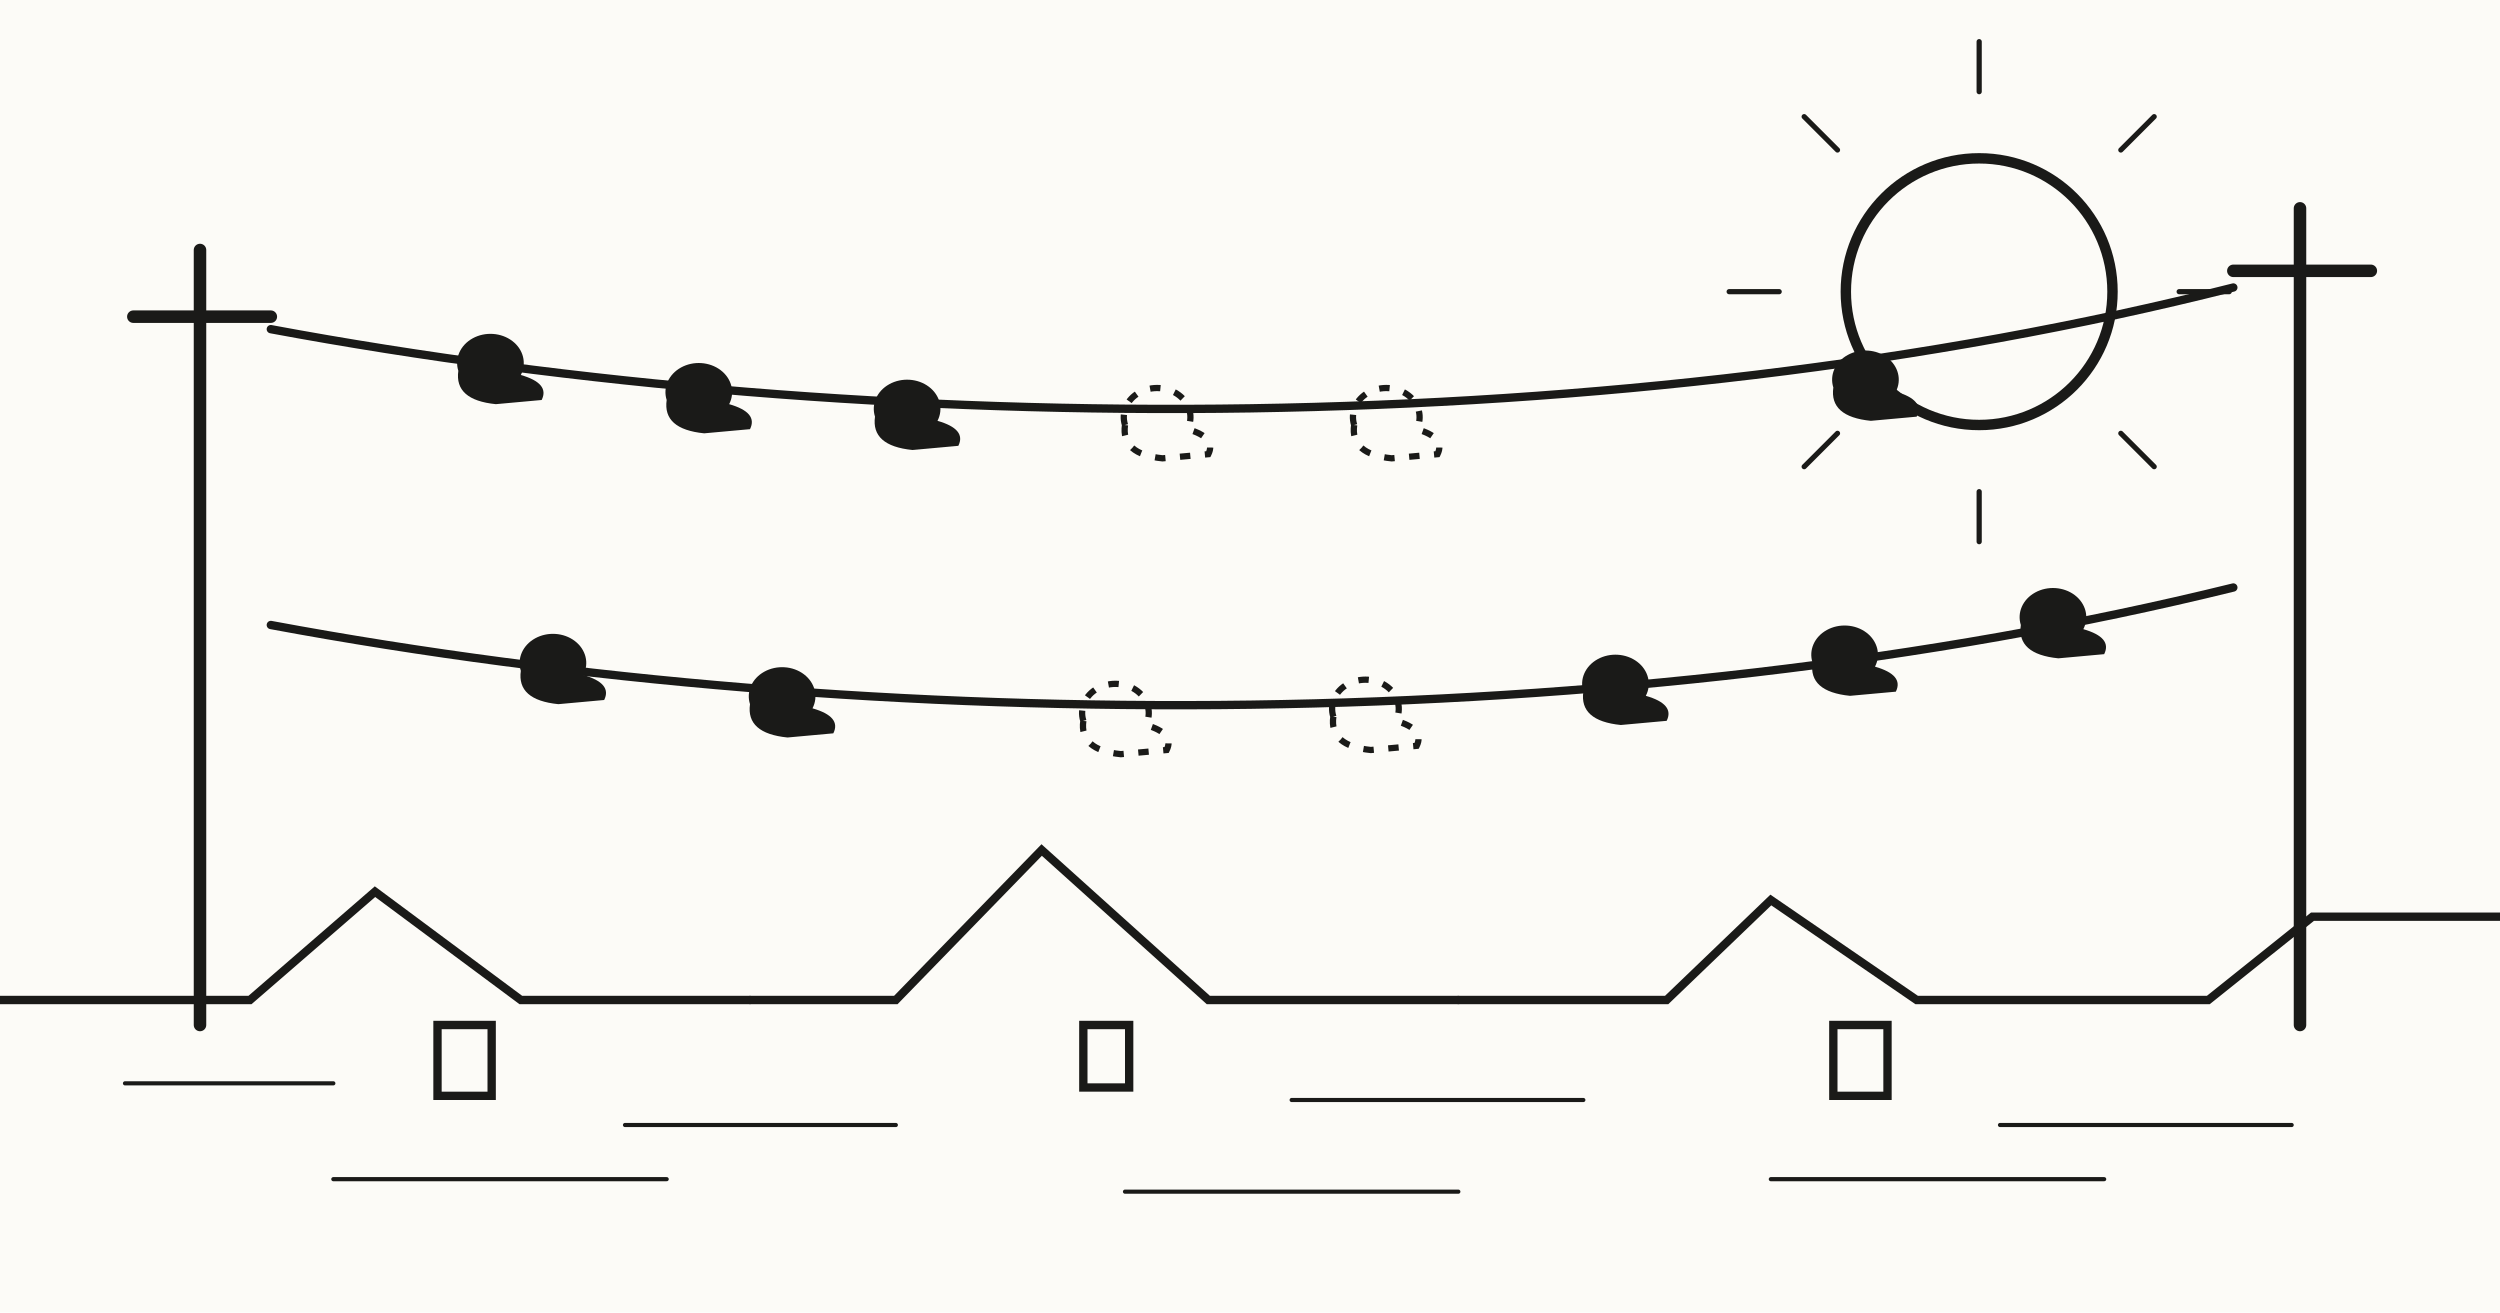
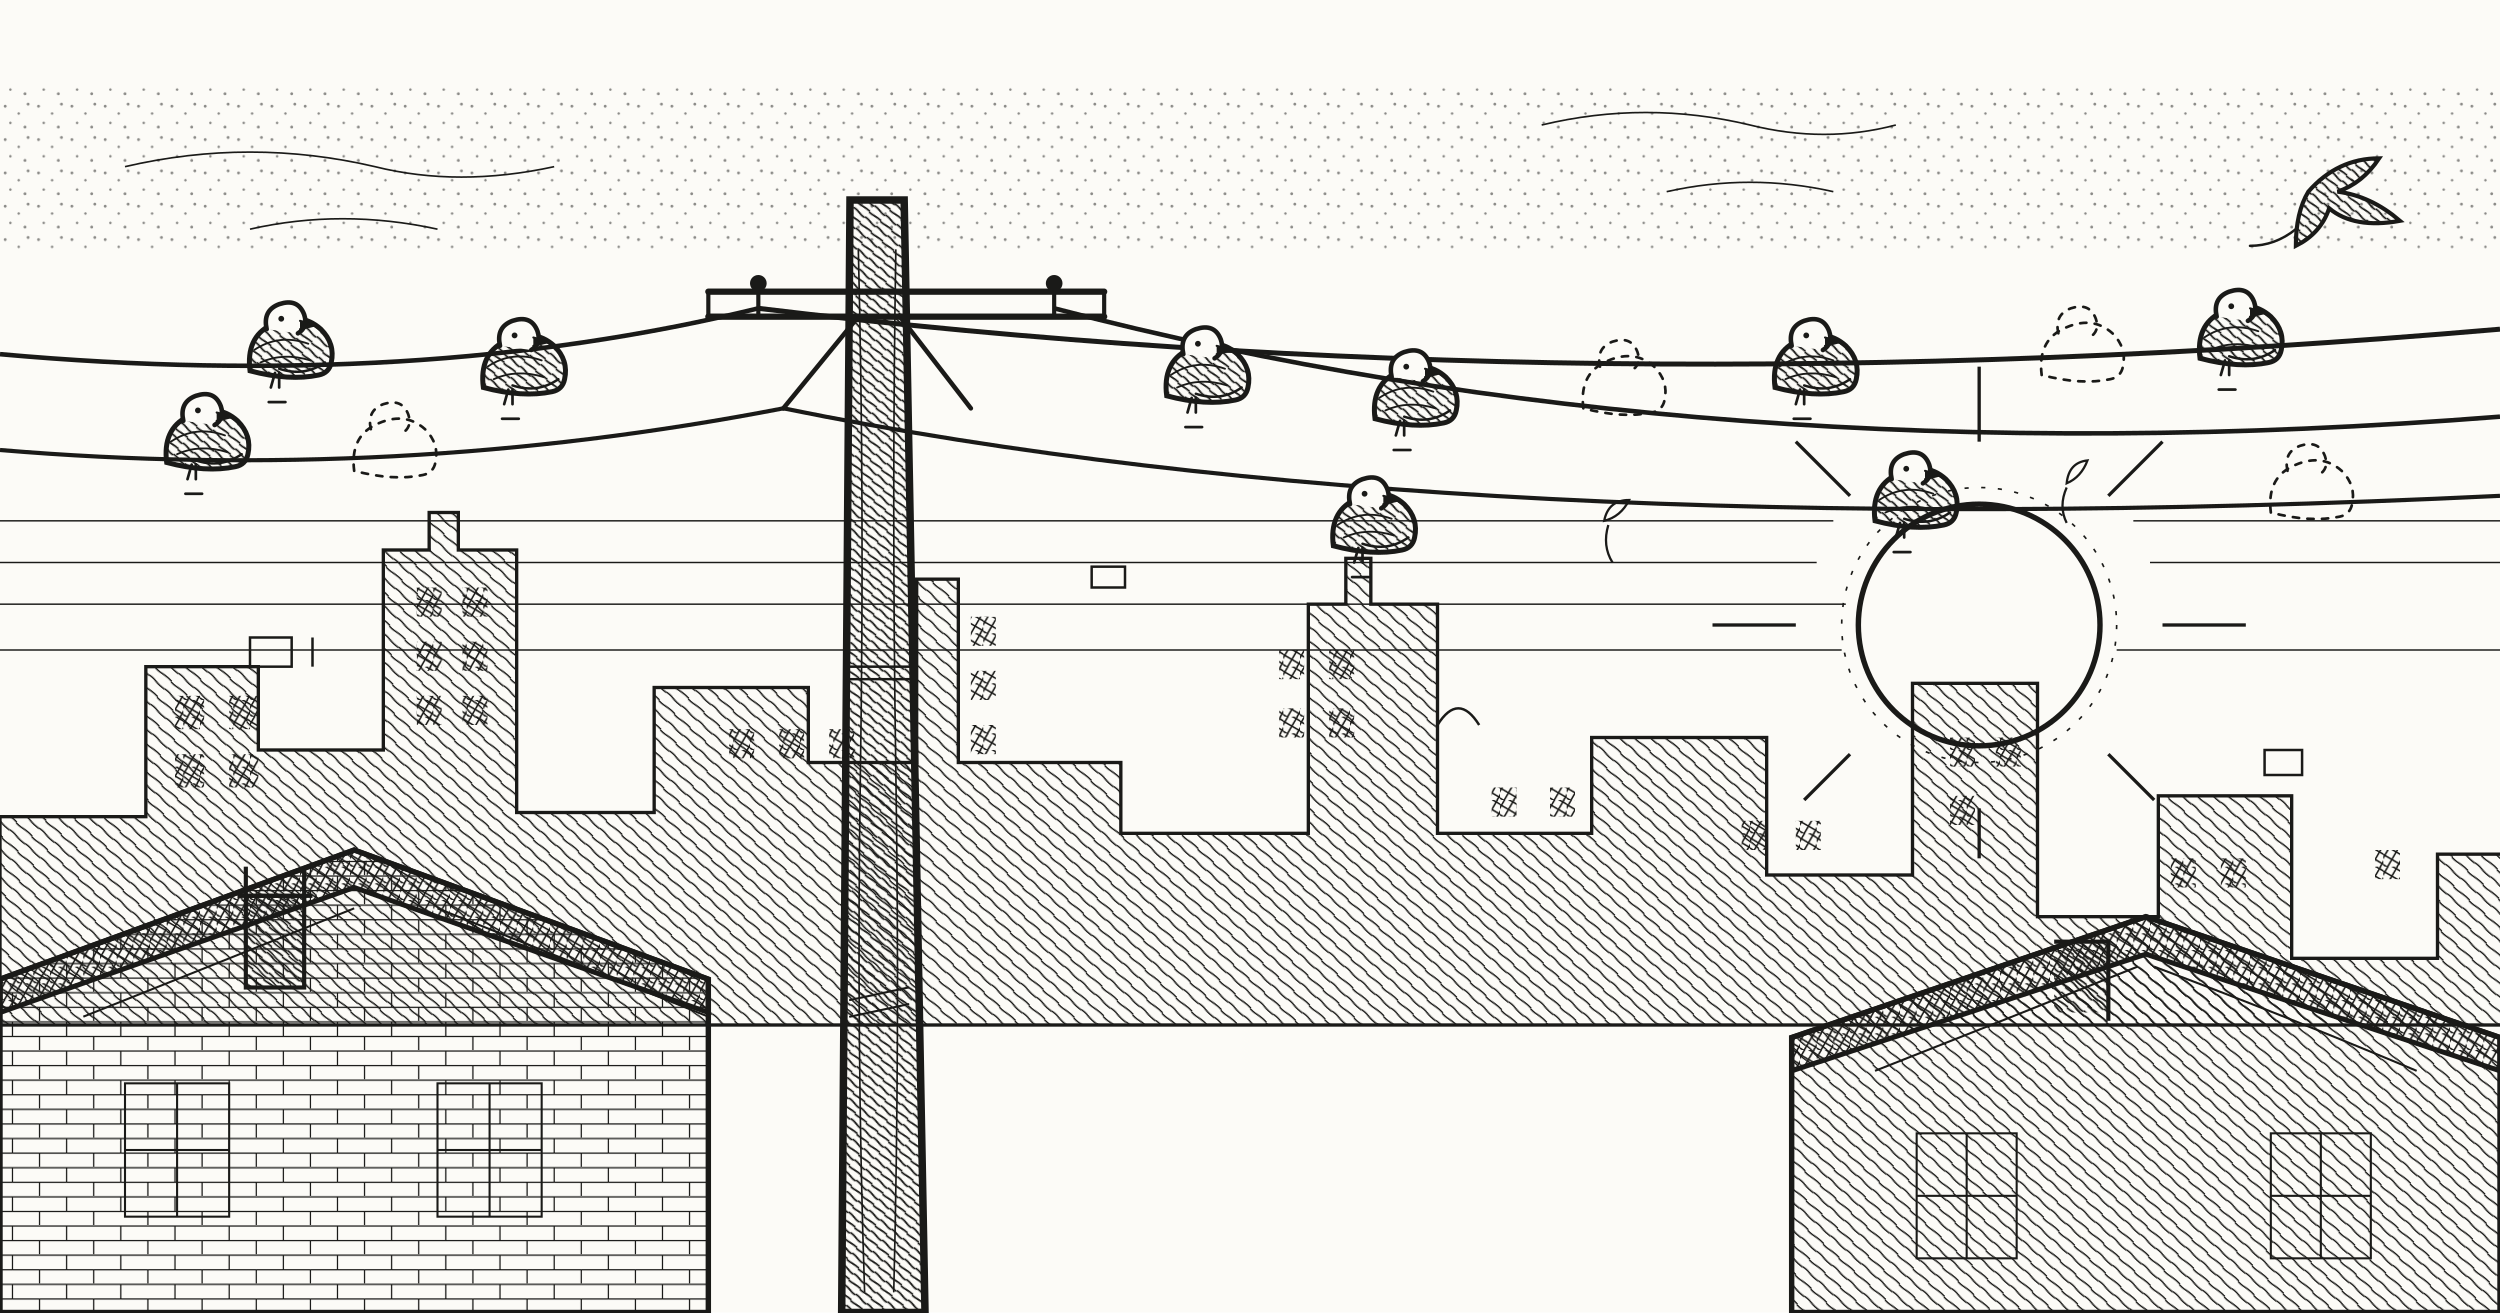
<svg xmlns="http://www.w3.org/2000/svg" viewBox="0 0 1200 630">
+   <defs>
+     <pattern id="hl" width="10" height="10" patternUnits="userSpaceOnUse" patternTransform="rotate(42)">
+       <path d="M-1 3 q3 -.6 5.5 -.1 t5.5 .1 M-1 8.1 q2.6 .5 5.4 0 t5.6 -.2" stroke="#1a1a18" stroke-width=".7" fill="none" />
+     </pattern>
+     <pattern id="hm" width="7" height="7" patternUnits="userSpaceOnUse" patternTransform="rotate(40)">
+       <path d="M-1 2 q2.4 -.5 4.4 0 t3.6 .2 M-1 5.6 q2 .4 4 0 t4 -.3" stroke="#1a1a18" stroke-width=".85" fill="none" />
+     </pattern>
+     <pattern id="xm" width="8" height="8" patternUnits="userSpaceOnUse">
+       <path d="M-1 1.6 L9 7.4 M-1 6.5 L9 12.3 M-1 -3.2 L9 2.6 M1.5 9 L7.3 -1 M5.8 9.4 L11.6 -.6 M-2.8 8.6 L3 -1.4" stroke="#1a1a18" stroke-width=".75" fill="none" />
+     </pattern>
+     <pattern id="st" width="16" height="16" patternUnits="userSpaceOnUse">
+       <circle cx="2.5" cy="3" r=".7" fill="#1a1a18" />
+       <circle cx="9" cy="6.5" r=".6" fill="#1a1a18" />
+       <circle cx="13.5" cy="2" r=".7" fill="#1a1a18" />
+       <circle cx="5" cy="11" r=".6" fill="#1a1a18" />
+       <circle cx="12" cy="13" r=".7" fill="#1a1a18" />
+     </pattern>
+     <pattern id="brk" width="26" height="14" patternUnits="userSpaceOnUse">
+       <path d="M0 .5 H26 M0 7.5 H26 M6 .5 V7.5 M19 7.5 V14.5" stroke="#1a1a18" stroke-width=".6" fill="none" />
+     </pattern>
+     <g id="pg" stroke="#1a1a18" stroke-linecap="round">
+       <path d="M0 0 q-2 -16 10 -22 q14 -7 24 2 q7 7 5 16 q-1 5 -6 6 q-14 3 -33 -2z" fill="url(#hm)" stroke-width="2.4" />
+       <path d="M8 -20 q-2 -9 6 -12 q9 -3 12 5 q2 6 -3 9" fill="#fcfbf7" stroke-width="2.2" />
+       <path d="M24 -24 l8 2 l-8 2" fill="#1a1a18" stroke-width="1" />
+       <circle cx="15" cy="-25" r="1.4" fill="#1a1a18" stroke="none" />
+       <path d="M2 -10 q12 -8 26 -3 M5 -4 q11 -5 24 -1" fill="none" stroke-width=".9" />
+       <path d="M14 -1 q12 4 22 -3" fill="none" stroke-width="1.2" />
+       <path d="M12 1 l-2 7 m4 -7 l0 7 m-5 7 h8" fill="none" stroke-width="1.3" />
+     </g>
+     <g id="pgg" stroke="#1a1a18" stroke-linecap="round" stroke-dasharray="3 4" fill="none" stroke-width="1.3">
+       <path d="M0 0 q-2 -16 10 -22 q14 -7 24 2 q7 7 5 16 q-1 5 -6 6 q-14 3 -33 -2z" />
+       <path d="M8 -20 q-2 -9 6 -12 q9 -3 12 5 q2 6 -3 9" />
+     </g>
+   </defs>
  <rect width="1200" height="630" fill="#fcfbf7" />
-   <g stroke="#1a1a18" fill="none" stroke-linecap="round">
-     <circle cx="950" cy="140" r="64" stroke-width="5" />
-     <g stroke-width="2.5">
-       <line x1="950" y1="44" x2="950" y2="20" />
-       <line x1="950" y1="236" x2="950" y2="260" />
-       <line x1="854" y1="140" x2="830" y2="140" />
-       <line x1="1046" y1="140" x2="1070" y2="140" />
-       <line x1="882" y1="72" x2="866" y2="56" />
-       <line x1="1018" y1="72" x2="1034" y2="56" />
-       <line x1="882" y1="208" x2="866" y2="224" />
-       <line x1="1018" y1="208" x2="1034" y2="224" />
+   <g stroke="#1a1a18" fill="none">
+     <circle cx="950" cy="300" r="58" stroke-width="2.6" />
+     <circle cx="950" cy="300" r="66" stroke-width=".8" stroke-dasharray="2 6" />
+     <path d="M950 212 v-36 M950 388 v24 M862 300 h-40 M1038 300 h40 M888 238 l-26 -26 M1012 238 l26 -26 M888 362 l-22 22 M1012 362 l22 22" stroke-width="1.6" />
+   </g>
+   <rect x="0" y="40" width="1200" height="80" fill="url(#st)" opacity=".5" />
+   <g stroke="#1a1a18" fill="none" stroke-width=".8">
+     <path d="M60 80 q60 -14 120 0 q40 10 86 0 M740 60 q50 -12 100 0 q36 9 70 0" />
+     <path d="M120 110 q44 -10 90 0 M800 92 q40 -9 80 0" />
+   </g>
+   <g stroke="#1a1a18" stroke-width=".7" fill="none">
+     <path d="M0 250 H880 M1024 250 H1200 M0 270 H872 M1032 270 H1200 M0 290 H886 M0 312 H884 M1016 312 H1200" />
+   </g>
+   <g>
+     <path d="M0 392 h70 v-72 h54 v40 h60 v-96 h22 v-18 h14 v18 h28 v126 h66 v-60 h74 v36 h52 v-88 h20 v88 h78 v34 h90 v-110 h18 v-22 h12 v22 h32 v110 h74 v-46 h84 v66 h70 v-92 h60 v112 h58 v-58 h64 v78 h70 v-50 h60 v82 H0z" fill="url(#hl)" stroke="#1a1a18" stroke-width="1.6" />
+     <g fill="url(#xm)">
+       <rect x="84" y="334" width="14" height="16" />
+       <rect x="110" y="334" width="14" height="16" />
+       <rect x="84" y="362" width="14" height="16" />
+       <rect x="110" y="362" width="14" height="16" />
+       <rect x="200" y="282" width="12" height="14" />
+       <rect x="222" y="282" width="12" height="14" />
+       <rect x="200" y="308" width="12" height="14" />
+       <rect x="222" y="308" width="12" height="14" />
+       <rect x="200" y="334" width="12" height="14" />
+       <rect x="222" y="334" width="12" height="14" />
+       <rect x="350" y="350" width="12" height="14" />
+       <rect x="374" y="350" width="12" height="14" />
+       <rect x="398" y="350" width="12" height="14" />
+       <rect x="466" y="296" width="12" height="14" />
+       <rect x="466" y="322" width="12" height="14" />
+       <rect x="466" y="348" width="12" height="14" />
+       <rect x="614" y="312" width="12" height="14" />
+       <rect x="638" y="312" width="12" height="14" />
+       <rect x="614" y="340" width="12" height="14" />
+       <rect x="638" y="340" width="12" height="14" />
+       <rect x="716" y="378" width="12" height="14" />
+       <rect x="744" y="378" width="12" height="14" />
+       <rect x="836" y="394" width="12" height="14" />
+       <rect x="862" y="394" width="12" height="14" />
+       <rect x="936" y="354" width="12" height="14" />
+       <rect x="958" y="354" width="12" height="14" />
+       <rect x="936" y="382" width="12" height="14" />
+       <rect x="1042" y="412" width="12" height="14" />
+       <rect x="1066" y="412" width="12" height="14" />
+       <rect x="1140" y="408" width="12" height="14" />
    </g>
-     <g stroke-width="4">
-       <polyline points="0,480 120,480 180,428 250,480 360,480" />
-       <polyline points="360,480 430,480 500,408 580,480 700,480" />
-       <polyline points="700,480 800,480 850,432 920,480 1060,480 1110,440 1200,440" />
-       <rect x="210" y="492" width="26" height="34" />
-       <rect x="520" y="492" width="22" height="30" />
-       <rect x="880" y="492" width="26" height="34" />
+     <g stroke="#1a1a18" fill="none" stroke-width="1.2">
+       <path d="M140 320 h-20 v-14 h20z M150 306 v14" />
+       <path d="M540 282 h-16 v-10 h16z" />
+       <path d="M690 348 q10 -16 20 0" />
+       <path d="M1105 372 h-18 v-12 h18z" />
    </g>
-     <g stroke-width="2">
-       <line x1="60" y1="520" x2="160" y2="520" />
-       <line x1="300" y1="540" x2="430" y2="540" />
-       <line x1="620" y1="528" x2="760" y2="528" />
-       <line x1="960" y1="540" x2="1100" y2="540" />
-       <line x1="160" y1="566" x2="320" y2="566" />
-       <line x1="540" y1="572" x2="700" y2="572" />
-       <line x1="850" y1="566" x2="1010" y2="566" />
+   </g>
+   <g>
+     <path d="M0 630 V470 L170 408 L340 470 V630z" fill="url(#brk)" stroke="#1a1a18" stroke-width="2.6" />
+     <path d="M0 470 L170 408 L340 470 L340 486 L170 426 L0 486z" fill="url(#xm)" stroke="#1a1a18" stroke-width="2.4" />
+     <g stroke="#1a1a18" fill="none" stroke-width="1">
+       <path d="M40 488 q60 -24 130 -52 M340 488 q-60 -24 -130 -52" />
+       <rect x="60" y="520" width="50" height="64" />
+       <path d="M60 552 h50 M85 520 v64" />
+       <rect x="210" y="520" width="50" height="64" />
+       <path d="M210 552 h50 M235 520 v64" />
    </g>
-     <g stroke-width="6">
-       <line x1="96" y1="120" x2="96" y2="492" />
-       <line x1="64" y1="152" x2="130" y2="152" />
-       <line x1="1104" y1="100" x2="1104" y2="492" />
-       <line x1="1072" y1="130" x2="1138" y2="130" />
+     <rect x="118" y="430" width="28" height="44" fill="url(#hm)" stroke="#1a1a18" stroke-width="2" />
+     <path d="M114 430 h36 M118 416 v14 h28 v-14" stroke="#1a1a18" stroke-width="2" fill="none" />
+   </g>
+   <g>
+     <path d="M860 630 V498 L1030 440 L1200 498 V630z" fill="url(#hl)" stroke="#1a1a18" stroke-width="2.6" />
+     <path d="M860 498 L1030 440 L1200 498 L1200 514 L1030 458 L860 514z" fill="url(#xm)" stroke="#1a1a18" stroke-width="2.4" />
+     <g stroke="#1a1a18" fill="none" stroke-width="1">
+       <path d="M900 514 q66 -26 126 -50 M1160 514 q-62 -26 -126 -50" />
+       <rect x="920" y="544" width="48" height="60" />
+       <path d="M920 574 h48 M944 544 v60" />
+       <rect x="1090" y="544" width="48" height="60" />
+       <path d="M1090 574 h48 M1114 544 v60" />
    </g>
-     <path d="M130 158 C 420 212, 780 212, 1072 138" stroke-width="4" />
-     <path d="M130 300 C 420 354, 780 354, 1072 282" stroke-width="4" />
+     <path d="M986 452 h26 v38" stroke="#1a1a18" stroke-width="2" fill="none" />
+     <rect x="986" y="452" width="26" height="34" fill="url(#hm)" />
  </g>
-   <g fill="#1a1a18">
-     <path d="M220 178 a16 14 0 1 1 30 2 q14 4 10 12 l-22 2 q-20 -2 -18 -16z" />
-     <path d="M320 192 a16 14 0 1 1 30 2 q14 4 10 12 l-22 2 q-20 -2 -18 -16z" />
-     <path d="M420 200 a16 14 0 1 1 30 2 q14 4 10 12 l-22 2 q-20 -2 -18 -16z" />
-     <path d="M880 186 a16 14 0 1 1 30 2 q14 4 10 12 l-22 2 q-20 -2 -18 -16z" />
-     <path d="M250 322 a16 14 0 1 1 30 2 q14 4 10 12 l-22 2 q-20 -2 -18 -16z" />
-     <path d="M360 338 a16 14 0 1 1 30 2 q14 4 10 12 l-22 2 q-20 -2 -18 -16z" />
-     <path d="M760 332 a16 14 0 1 1 30 2 q14 4 10 12 l-22 2 q-20 -2 -18 -16z" />
-     <path d="M870 318 a16 14 0 1 1 30 2 q14 4 10 12 l-22 2 q-20 -2 -18 -16z" />
-     <path d="M970 300 a16 14 0 1 1 30 2 q14 4 10 12 l-22 2 q-20 -2 -18 -16z" />
+   <g stroke="#1a1a18" stroke-linecap="round">
+     <path d="M404 630 L408 96 h26 L444 630z" fill="url(#hm)" stroke-width="3.6" />
+     <path d="M412 120 q3 120 1 250 t2 250 M430 120 q-2 120 0 250 t-1 250" stroke-width=".8" fill="none" />
+     <path d="M340 140 h190 M340 152 h190" stroke-width="3" fill="none" />
+     <path d="M340 140 v12 M530 140 v12 M364 140 v12 M506 140 v12" stroke-width="2" fill="none" />
+     <path d="M412 152 l-36 44 M432 152 l34 44" stroke-width="2.2" fill="none" />
+     <circle cx="364" cy="136" r="4" fill="#1a1a18" stroke="none" />
+     <circle cx="506" cy="136" r="4" fill="#1a1a18" stroke="none" />
+     <path d="M406 320 h32 M406 326 h32" stroke-width="1.2" fill="none" />
+     <path d="M408 480 l28 -6 M408 488 l28 -6" stroke-width="1" fill="none" />
  </g>
-   <g fill="none" stroke="#1a1a18" stroke-width="3" stroke-dasharray="5 7">
-     <path d="M540 204 a16 14 0 1 1 30 2 q14 4 10 12 l-22 2 q-20 -2 -18 -16z" />
-     <path d="M650 204 a16 14 0 1 1 30 2 q14 4 10 12 l-22 2 q-20 -2 -18 -16z" />
-     <path d="M520 346 a16 14 0 1 1 30 2 q14 4 10 12 l-22 2 q-20 -2 -18 -16z" />
-     <path d="M640 344 a16 14 0 1 1 30 2 q14 4 10 12 l-22 2 q-20 -2 -18 -16z" />
+   <g stroke="#1a1a18" fill="none">
+     <path d="M364 148 Q760 196 1200 158" stroke-width="2.4" />
+     <path d="M506 148 Q820 230 1200 200" stroke-width="2.2" />
+     <path d="M376 196 Q700 262 1200 238" stroke-width="2" />
+     <path d="M0 170 Q200 188 364 148" stroke-width="2.2" />
+     <path d="M0 216 Q190 232 376 196" stroke-width="2" />
+   </g>
+   <use href="#pg" x="560" y="190" />
+   <use href="#pg" x="660" y="201" />
+   <use href="#pg" x="852" y="186" />
+   <use href="#pg" x="1056" y="172" />
+   <use href="#pg" x="640" y="262" />
+   <use href="#pg" x="900" y="250" />
+   <use href="#pg" x="120" y="178" />
+   <use href="#pg" x="232" y="186" />
+   <use href="#pg" x="80" y="222" />
+   <use href="#pgg" x="760" y="196" />
+   <use href="#pgg" x="980" y="180" />
+   <use href="#pgg" x="1090" y="246" />
+   <use href="#pgg" x="170" y="226" />
+   <g stroke="#1a1a18" stroke-linecap="round">
+     <path d="M1108 92 q14 -16 34 -16 q-8 12 -20 16 q16 2 30 14 q-22 4 -34 -6 q-4 12 -16 18 q0 -16 6 -26z" fill="url(#hm)" stroke-width="2" />
+     <path d="M1102 110 q-10 8 -22 8" stroke-width="1.2" fill="none" />
+   </g>
+   <g stroke="#1a1a18" fill="none" stroke-width="1.1">
+     <path d="M770 250 q8 -2 12 -10 q-10 0 -12 10z M772 252 q-3 10 2 18" />
+     <path d="M992 232 q7 -3 10 -11 q-9 1 -10 11z M992 234 q-4 9 0 17" />
  </g>
</svg>
